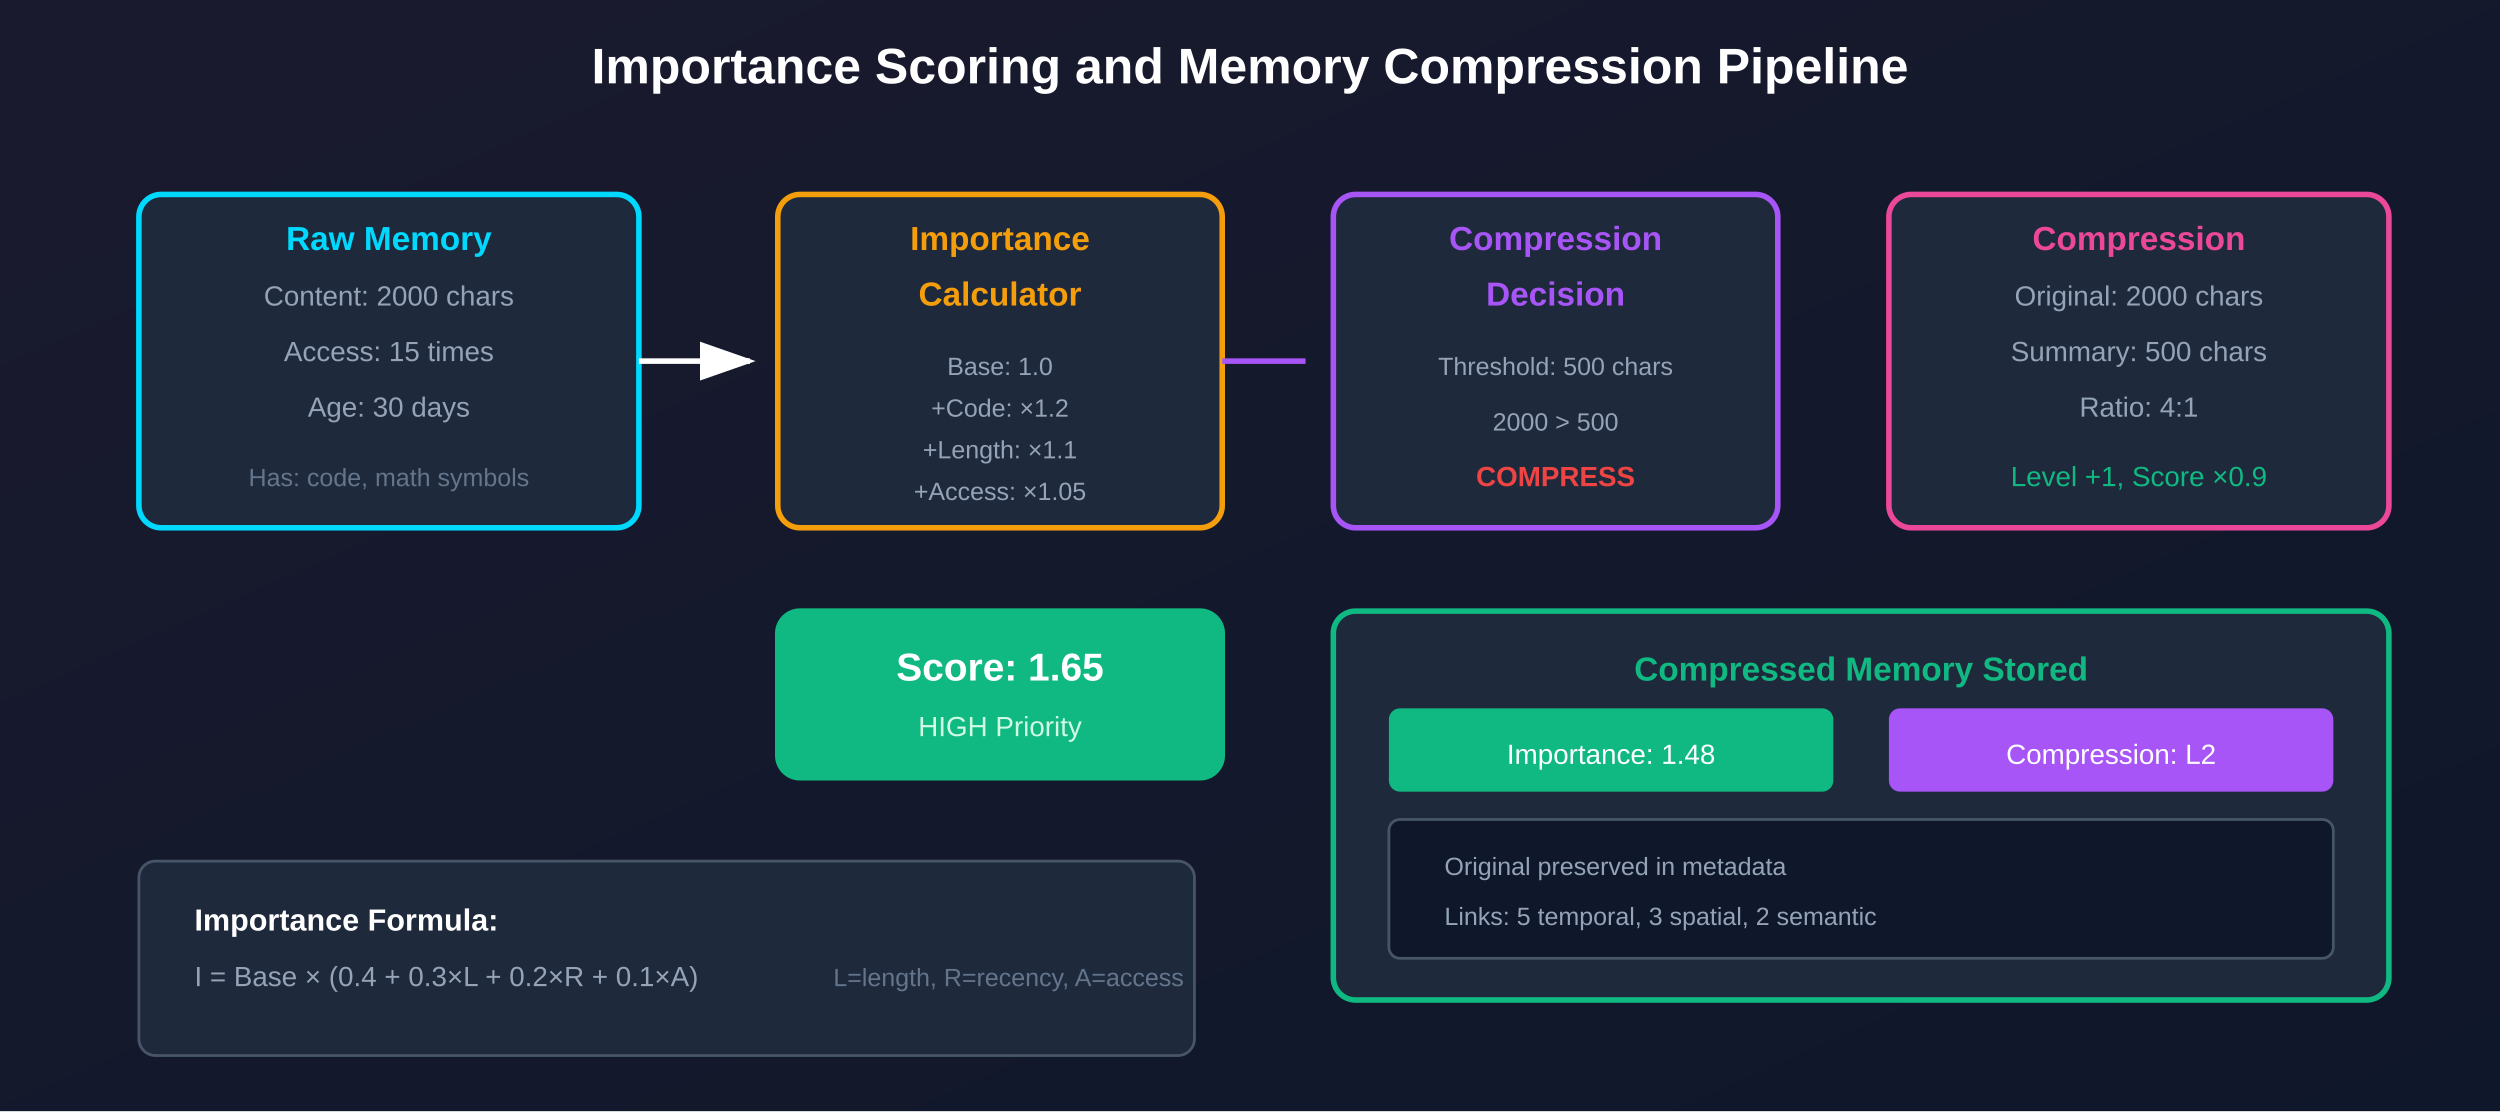
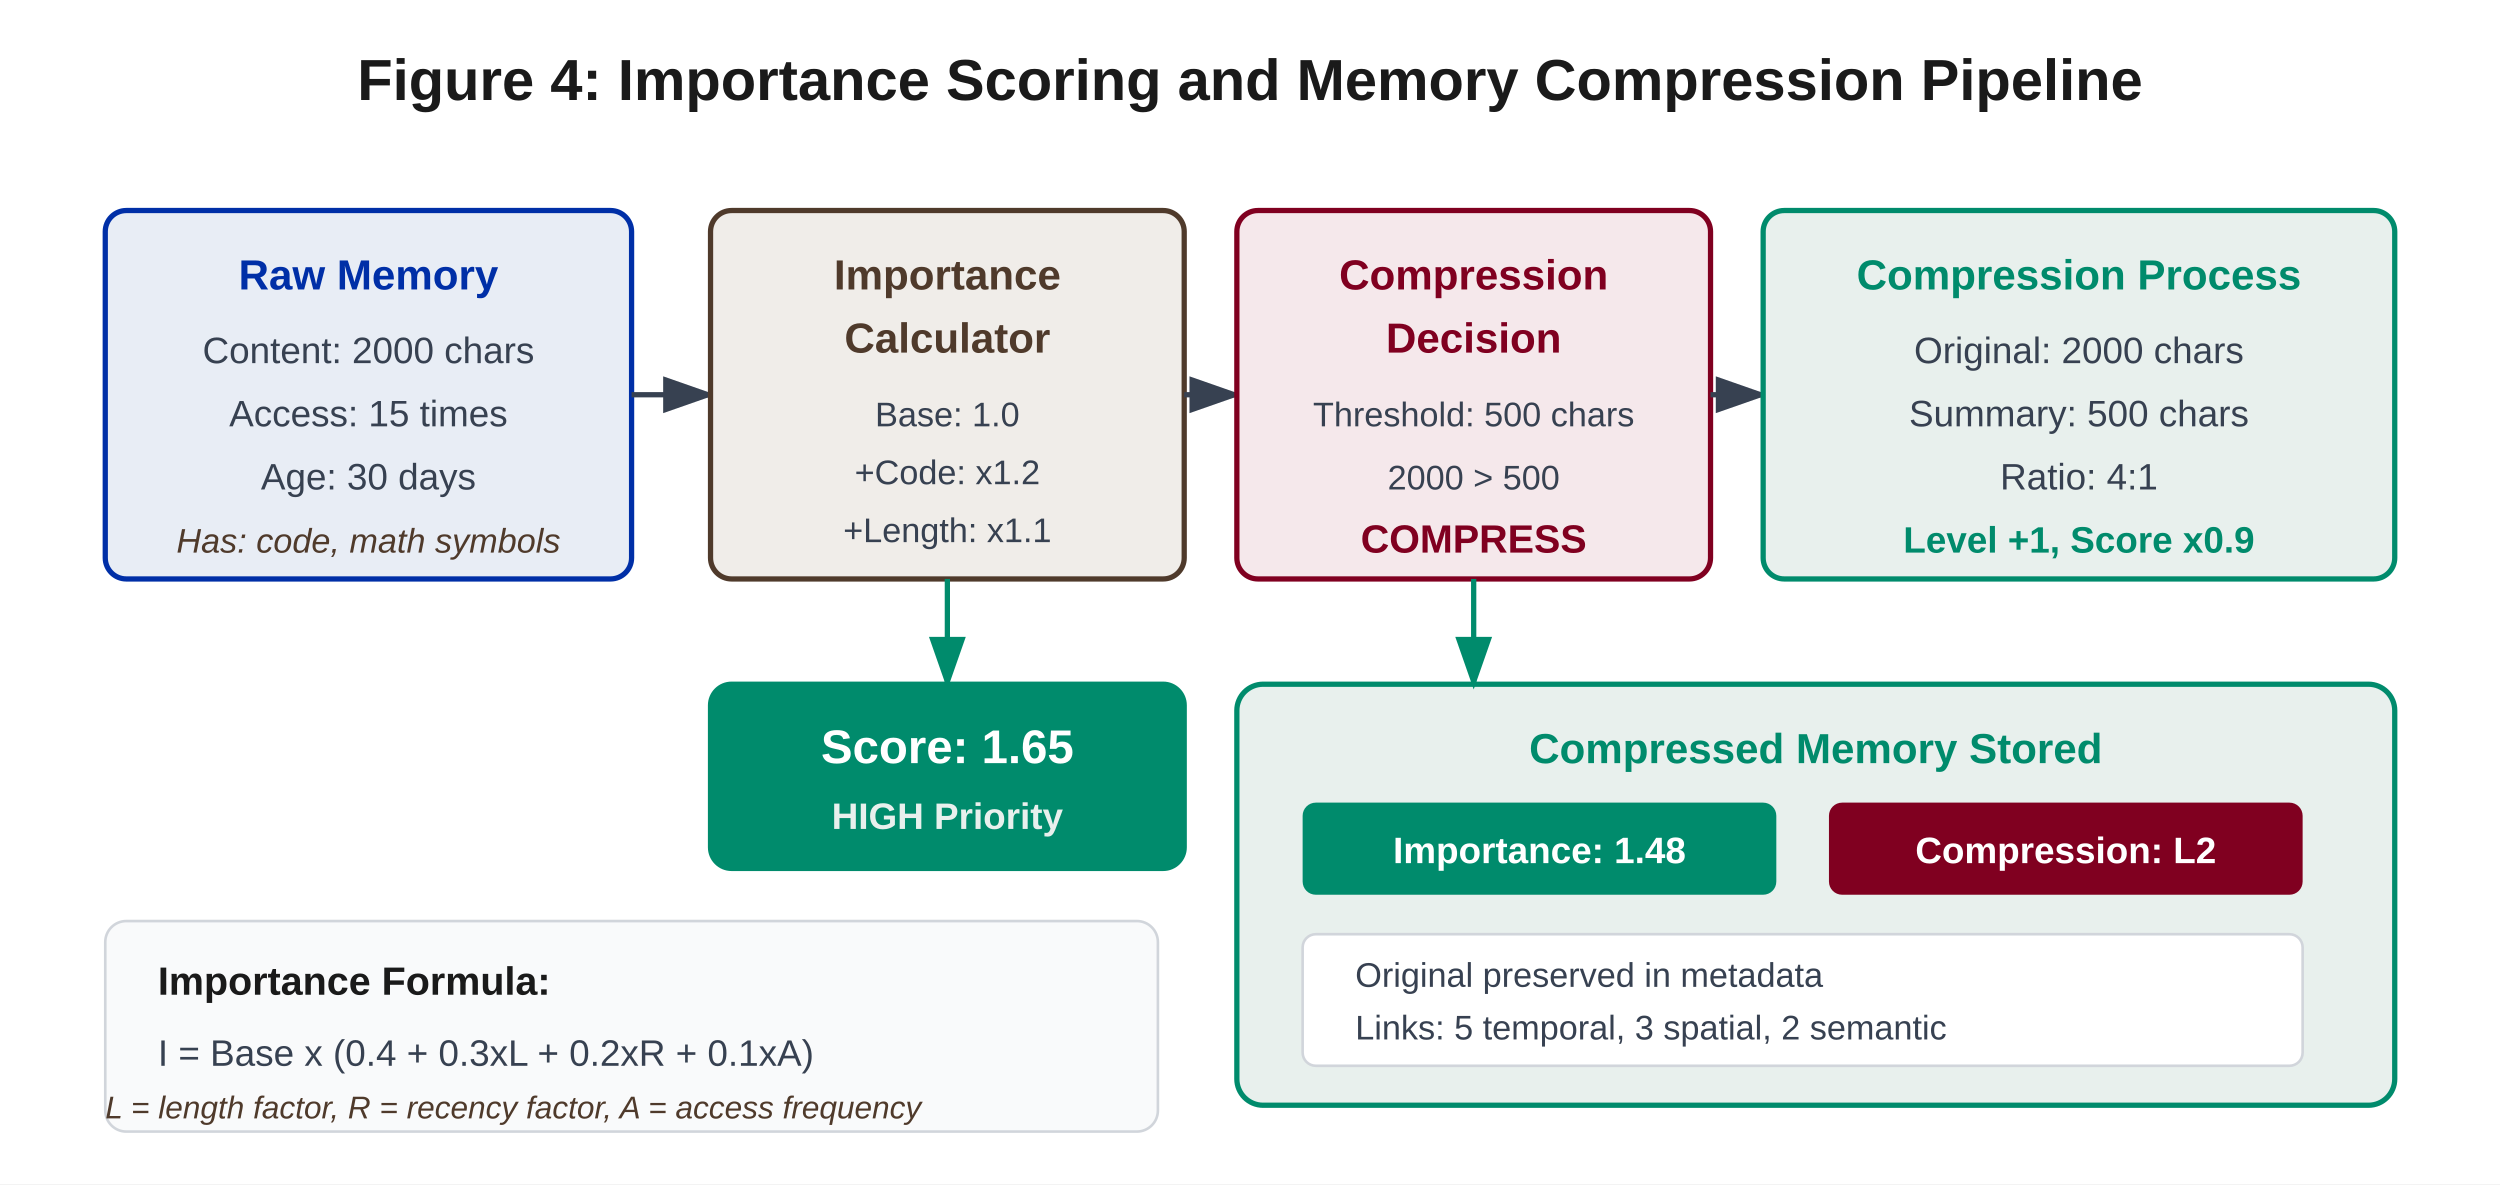
- <svg xmlns="http://www.w3.org/2000/svg" viewBox="0 0 900 400">
+ <svg xmlns="http://www.w3.org/2000/svg" viewBox="0 0 950 450">
  <defs>
-     <linearGradient id="bgGrad3" x1="0%" y1="0%" x2="100%" y2="100%">
-       <stop offset="0%" style="stop-color:#1a1a2e" />
-       <stop offset="100%" style="stop-color:#0f172a" />
-     </linearGradient>
-     <linearGradient id="highGrad" x1="0%" y1="0%" x2="100%" y2="0%">
-       <stop offset="0%" style="stop-color:#10b981" />
-       <stop offset="100%" style="stop-color:#059669" />
-     </linearGradient>
-     <linearGradient id="medGrad" x1="0%" y1="0%" x2="100%" y2="0%">
-       <stop offset="0%" style="stop-color:#f59e0b" />
-       <stop offset="100%" style="stop-color:#d97706" />
-     </linearGradient>
-     <linearGradient id="lowGrad" x1="0%" y1="0%" x2="100%" y2="0%">
-       <stop offset="0%" style="stop-color:#ef4444" />
-       <stop offset="100%" style="stop-color:#dc2626" />
-     </linearGradient>
-   </defs>
-   <rect width="900" height="400" fill="url(#bgGrad3)" />
-   <text x="450" y="30" text-anchor="middle" fill="#ffffff" font-family="Arial, sans-serif" font-size="18" font-weight="bold">Importance Scoring and Memory Compression Pipeline</text>
-   <rect x="50" y="70" width="180" height="120" rx="8" fill="#1e293b" stroke="#00d9ff" stroke-width="2" />
-   <text x="140" y="90" text-anchor="middle" fill="#00d9ff" font-family="Arial, sans-serif" font-size="12" font-weight="bold">Raw Memory</text>
-   <text x="140" y="110" text-anchor="middle" fill="#94a3b8" font-family="Arial, sans-serif" font-size="10">Content: 2000 chars</text>
-   <text x="140" y="130" text-anchor="middle" fill="#94a3b8" font-family="Arial, sans-serif" font-size="10">Access: 15 times</text>
-   <text x="140" y="150" text-anchor="middle" fill="#94a3b8" font-family="Arial, sans-serif" font-size="10">Age: 30 days</text>
-   <text x="140" y="175" text-anchor="middle" fill="#64748b" font-family="Arial, sans-serif" font-size="9">Has: code, math symbols</text>
-   <rect x="280" y="70" width="160" height="120" rx="8" fill="#1e293b" stroke="#f59e0b" stroke-width="2" />
-   <text x="360" y="90" text-anchor="middle" fill="#f59e0b" font-family="Arial, sans-serif" font-size="12" font-weight="bold">Importance</text>
-   <text x="360" y="110" text-anchor="middle" fill="#f59e0b" font-family="Arial, sans-serif" font-size="12" font-weight="bold">Calculator</text>
-   <text x="360" y="135" text-anchor="middle" fill="#94a3b8" font-family="Arial, sans-serif" font-size="9">Base: 1.0</text>
-   <text x="360" y="150" text-anchor="middle" fill="#94a3b8" font-family="Arial, sans-serif" font-size="9">+Code: ×1.2</text>
-   <text x="360" y="165" text-anchor="middle" fill="#94a3b8" font-family="Arial, sans-serif" font-size="9">+Length: ×1.1</text>
-   <text x="360" y="180" text-anchor="middle" fill="#94a3b8" font-family="Arial, sans-serif" font-size="9">+Access: ×1.05</text>
-   <path d="M230 130 L270 130" stroke="#ffffff" stroke-width="2" fill="none" marker-end="url(#arrowWhite)" />
-   <rect x="280" y="220" width="160" height="60" rx="8" fill="#10b981" stroke="#10b981" stroke-width="2" />
-   <text x="360" y="245" text-anchor="middle" fill="#ffffff" font-family="Arial, sans-serif" font-size="14" font-weight="bold">Score: 1.65</text>
-   <text x="360" y="265" text-anchor="middle" fill="#d1fae5" font-family="Arial, sans-serif" font-size="10">HIGH Priority</text>
-   <rect x="480" y="70" width="160" height="120" rx="8" fill="#1e293b" stroke="#a855f7" stroke-width="2" />
-   <text x="560" y="90" text-anchor="middle" fill="#a855f7" font-family="Arial, sans-serif" font-size="12" font-weight="bold">Compression</text>
-   <text x="560" y="110" text-anchor="middle" fill="#a855f7" font-family="Arial, sans-serif" font-size="12" font-weight="bold">Decision</text>
-   <text x="560" y="135" text-anchor="middle" fill="#94a3b8" font-family="Arial, sans-serif" font-size="9">Threshold: 500 chars</text>
-   <text x="560" y="155" text-anchor="middle" fill="#94a3b8" font-family="Arial, sans-serif" font-size="9">2000 &gt; 500</text>
-   <text x="560" y="175" text-anchor="middle" fill="#ef4444" font-family="Arial, sans-serif" font-size="10" font-weight="bold">COMPRESS</text>
-   <path d="M440 130 L470 130" stroke="#a855f7" stroke-width="2" fill="none" />
-   <rect x="680" y="70" width="180" height="120" rx="8" fill="#1e293b" stroke="#ec4899" stroke-width="2" />
-   <text x="770" y="90" text-anchor="middle" fill="#ec4899" font-family="Arial, sans-serif" font-size="12" font-weight="bold">Compression</text>
-   <text x="770" y="110" text-anchor="middle" fill="#94a3b8" font-family="Arial, sans-serif" font-size="10">Original: 2000 chars</text>
-   <text x="770" y="130" text-anchor="middle" fill="#94a3b8" font-family="Arial, sans-serif" font-size="10">Summary: 500 chars</text>
-   <text x="770" y="150" text-anchor="middle" fill="#94a3b8" font-family="Arial, sans-serif" font-size="10">Ratio: 4:1</text>
-   <text x="770" y="175" text-anchor="middle" fill="#10b981" font-family="Arial, sans-serif" font-size="10">Level +1, Score ×0.9</text>
-   <rect x="480" y="220" width="380" height="140" rx="8" fill="#1e293b" stroke="#10b981" stroke-width="2" />
-   <text x="670" y="245" text-anchor="middle" fill="#10b981" font-family="Arial, sans-serif" font-size="12" font-weight="bold">Compressed Memory Stored</text>
-   <rect x="500" y="255" width="160" height="30" rx="4" fill="#10b981" />
-   <text x="580" y="275" text-anchor="middle" fill="#ffffff" font-family="Arial, sans-serif" font-size="10">Importance: 1.48</text>
-   <rect x="680" y="255" width="160" height="30" rx="4" fill="#a855f7" />
-   <text x="760" y="275" text-anchor="middle" fill="#ffffff" font-family="Arial, sans-serif" font-size="10">Compression: L2</text>
-   <rect x="500" y="295" width="340" height="50" rx="4" fill="#0f172a" stroke="#475569" />
-   <text x="520" y="315" fill="#94a3b8" font-family="Arial, sans-serif" font-size="9">Original preserved in metadata</text>
-   <text x="520" y="333" fill="#94a3b8" font-family="Arial, sans-serif" font-size="9">Links: 5 temporal, 3 spatial, 2 semantic</text>
-   <rect x="50" y="310" width="380" height="70" rx="6" fill="#1e293b" stroke="#475569" stroke-width="1" />
-   <text x="70" y="335" fill="#ffffff" font-family="Arial, sans-serif" font-size="11" font-weight="bold">Importance Formula:</text>
-   <text x="70" y="355" fill="#94a3b8" font-family="Arial, sans-serif" font-size="10">I = Base × (0.4 + 0.3×L + 0.2×R + 0.1×A)</text>
-   <text x="300" y="355" fill="#64748b" font-family="Arial, sans-serif" font-size="9">L=length, R=recency, A=access</text>
-   <defs>
-     <marker id="arrowWhite" markerWidth="10" markerHeight="7" refX="9" refY="3.5" orient="auto">
-       <polygon points="0 0, 10 3.5, 0 7" fill="#ffffff" />
+     <marker id="arrowDark" markerWidth="10" markerHeight="7" refX="9" refY="3.5" orient="auto">
+       <polygon points="0 0, 10 3.5, 0 7" fill="#374151" />
+     </marker>
+     <marker id="arrowGreen" markerWidth="10" markerHeight="7" refX="9" refY="3.5" orient="auto">
+       <polygon points="0 0, 10 3.5, 0 7" fill="#008B6C" />
    </marker>
  </defs>
+   <rect width="950" height="450" fill="#ffffff" />
+   <text x="475" y="38" text-anchor="middle" fill="#1a1a1a" font-family="Arial, sans-serif" font-size="22" font-weight="bold">Figure 4: Importance Scoring and Memory Compression Pipeline</text>
+   <rect x="40" y="80" width="200" height="140" rx="8" fill="#e8edf5" stroke="#002FA7" stroke-width="2" />
+   <text x="140" y="110" text-anchor="middle" fill="#002FA7" font-family="Arial, sans-serif" font-size="16" font-weight="bold">Raw Memory</text>
+   <text x="140" y="138" text-anchor="middle" fill="#374151" font-family="Arial, sans-serif" font-size="14">Content: 2000 chars</text>
+   <text x="140" y="162" text-anchor="middle" fill="#374151" font-family="Arial, sans-serif" font-size="14">Access: 15 times</text>
+   <text x="140" y="186" text-anchor="middle" fill="#374151" font-family="Arial, sans-serif" font-size="14">Age: 30 days</text>
+   <text x="140" y="210" text-anchor="middle" fill="#4F3A2B" font-family="Arial, sans-serif" font-size="13" font-style="italic">Has: code, math symbols</text>
+   <path d="M240 150 L270 150" stroke="#374151" stroke-width="2" fill="none" marker-end="url(#arrowDark)" />
+   <rect x="270" y="80" width="180" height="140" rx="8" fill="#f0ede9" stroke="#4F3A2B" stroke-width="2" />
+   <text x="360" y="110" text-anchor="middle" fill="#4F3A2B" font-family="Arial, sans-serif" font-size="16" font-weight="bold">Importance</text>
+   <text x="360" y="134" text-anchor="middle" fill="#4F3A2B" font-family="Arial, sans-serif" font-size="16" font-weight="bold">Calculator</text>
+   <text x="360" y="162" text-anchor="middle" fill="#374151" font-family="Arial, sans-serif" font-size="13">Base: 1.0</text>
+   <text x="360" y="184" text-anchor="middle" fill="#374151" font-family="Arial, sans-serif" font-size="13">+Code: x1.2</text>
+   <text x="360" y="206" text-anchor="middle" fill="#374151" font-family="Arial, sans-serif" font-size="13">+Length: x1.1</text>
+   <path d="M450 150 L470 150" stroke="#374151" stroke-width="2" fill="none" marker-end="url(#arrowDark)" />
+   <rect x="470" y="80" width="180" height="140" rx="8" fill="#f5e8eb" stroke="#800020" stroke-width="2" />
+   <text x="560" y="110" text-anchor="middle" fill="#800020" font-family="Arial, sans-serif" font-size="16" font-weight="bold">Compression</text>
+   <text x="560" y="134" text-anchor="middle" fill="#800020" font-family="Arial, sans-serif" font-size="16" font-weight="bold">Decision</text>
+   <text x="560" y="162" text-anchor="middle" fill="#374151" font-family="Arial, sans-serif" font-size="13">Threshold: 500 chars</text>
+   <text x="560" y="186" text-anchor="middle" fill="#374151" font-family="Arial, sans-serif" font-size="13">2000 &gt; 500</text>
+   <text x="560" y="210" text-anchor="middle" fill="#800020" font-family="Arial, sans-serif" font-size="15" font-weight="bold">COMPRESS</text>
+   <path d="M650 150 L670 150" stroke="#374151" stroke-width="2" fill="none" marker-end="url(#arrowDark)" />
+   <rect x="670" y="80" width="240" height="140" rx="8" fill="#e8f0ed" stroke="#008B6C" stroke-width="2" />
+   <text x="790" y="110" text-anchor="middle" fill="#008B6C" font-family="Arial, sans-serif" font-size="16" font-weight="bold">Compression Process</text>
+   <text x="790" y="138" text-anchor="middle" fill="#374151" font-family="Arial, sans-serif" font-size="14">Original: 2000 chars</text>
+   <text x="790" y="162" text-anchor="middle" fill="#374151" font-family="Arial, sans-serif" font-size="14">Summary: 500 chars</text>
+   <text x="790" y="186" text-anchor="middle" fill="#374151" font-family="Arial, sans-serif" font-size="14">Ratio: 4:1</text>
+   <text x="790" y="210" text-anchor="middle" fill="#008B6C" font-family="Arial, sans-serif" font-size="14" font-weight="bold">Level +1, Score x0.9</text>
+   <rect x="270" y="260" width="180" height="70" rx="8" fill="#008B6C" stroke="#008B6C" stroke-width="2" />
+   <text x="360" y="290" text-anchor="middle" fill="#ffffff" font-family="Arial, sans-serif" font-size="18" font-weight="bold">Score: 1.65</text>
+   <text x="360" y="315" text-anchor="middle" fill="#e8f0ed" font-family="Arial, sans-serif" font-size="14" font-weight="bold">HIGH Priority</text>
+   <path d="M360 220 L360 260" stroke="#008B6C" stroke-width="2" fill="none" marker-end="url(#arrowGreen)" />
+   <rect x="470" y="260" width="440" height="160" rx="10" fill="#e8f0ed" stroke="#008B6C" stroke-width="2" />
+   <text x="690" y="290" text-anchor="middle" fill="#008B6C" font-family="Arial, sans-serif" font-size="16" font-weight="bold">Compressed Memory Stored</text>
+   <rect x="495" y="305" width="180" height="35" rx="5" fill="#008B6C" />
+   <text x="585" y="328" text-anchor="middle" fill="#ffffff" font-family="Arial, sans-serif" font-size="14" font-weight="bold">Importance: 1.48</text>
+   <rect x="695" y="305" width="180" height="35" rx="5" fill="#800020" />
+   <text x="785" y="328" text-anchor="middle" fill="#ffffff" font-family="Arial, sans-serif" font-size="14" font-weight="bold">Compression: L2</text>
+   <rect x="495" y="355" width="380" height="50" rx="5" fill="#ffffff" stroke="#d1d5db" stroke-width="1" />
+   <text x="515" y="375" fill="#374151" font-family="Arial, sans-serif" font-size="13">Original preserved in metadata</text>
+   <text x="515" y="395" fill="#374151" font-family="Arial, sans-serif" font-size="13">Links: 5 temporal, 3 spatial, 2 semantic</text>
+   <path d="M560 220 L560 260" stroke="#008B6C" stroke-width="2" fill="none" marker-end="url(#arrowGreen)" />
+   <rect x="40" y="350" width="400" height="80" rx="8" fill="#f9fafb" stroke="#d1d5db" stroke-width="1" />
+   <text x="60" y="378" fill="#1a1a1a" font-family="Arial, sans-serif" font-size="15" font-weight="bold">Importance Formula:</text>
+   <text x="60" y="405" fill="#374151" font-family="Arial, sans-serif" font-size="14">I = Base x (0.4 + 0.3xL + 0.2xR + 0.1xA)</text>
+   <text x="40" y="425" fill="#4F3A2B" font-family="Arial, sans-serif" font-size="12" font-style="italic">L = length factor, R = recency factor, A = access frequency</text>
</svg>
